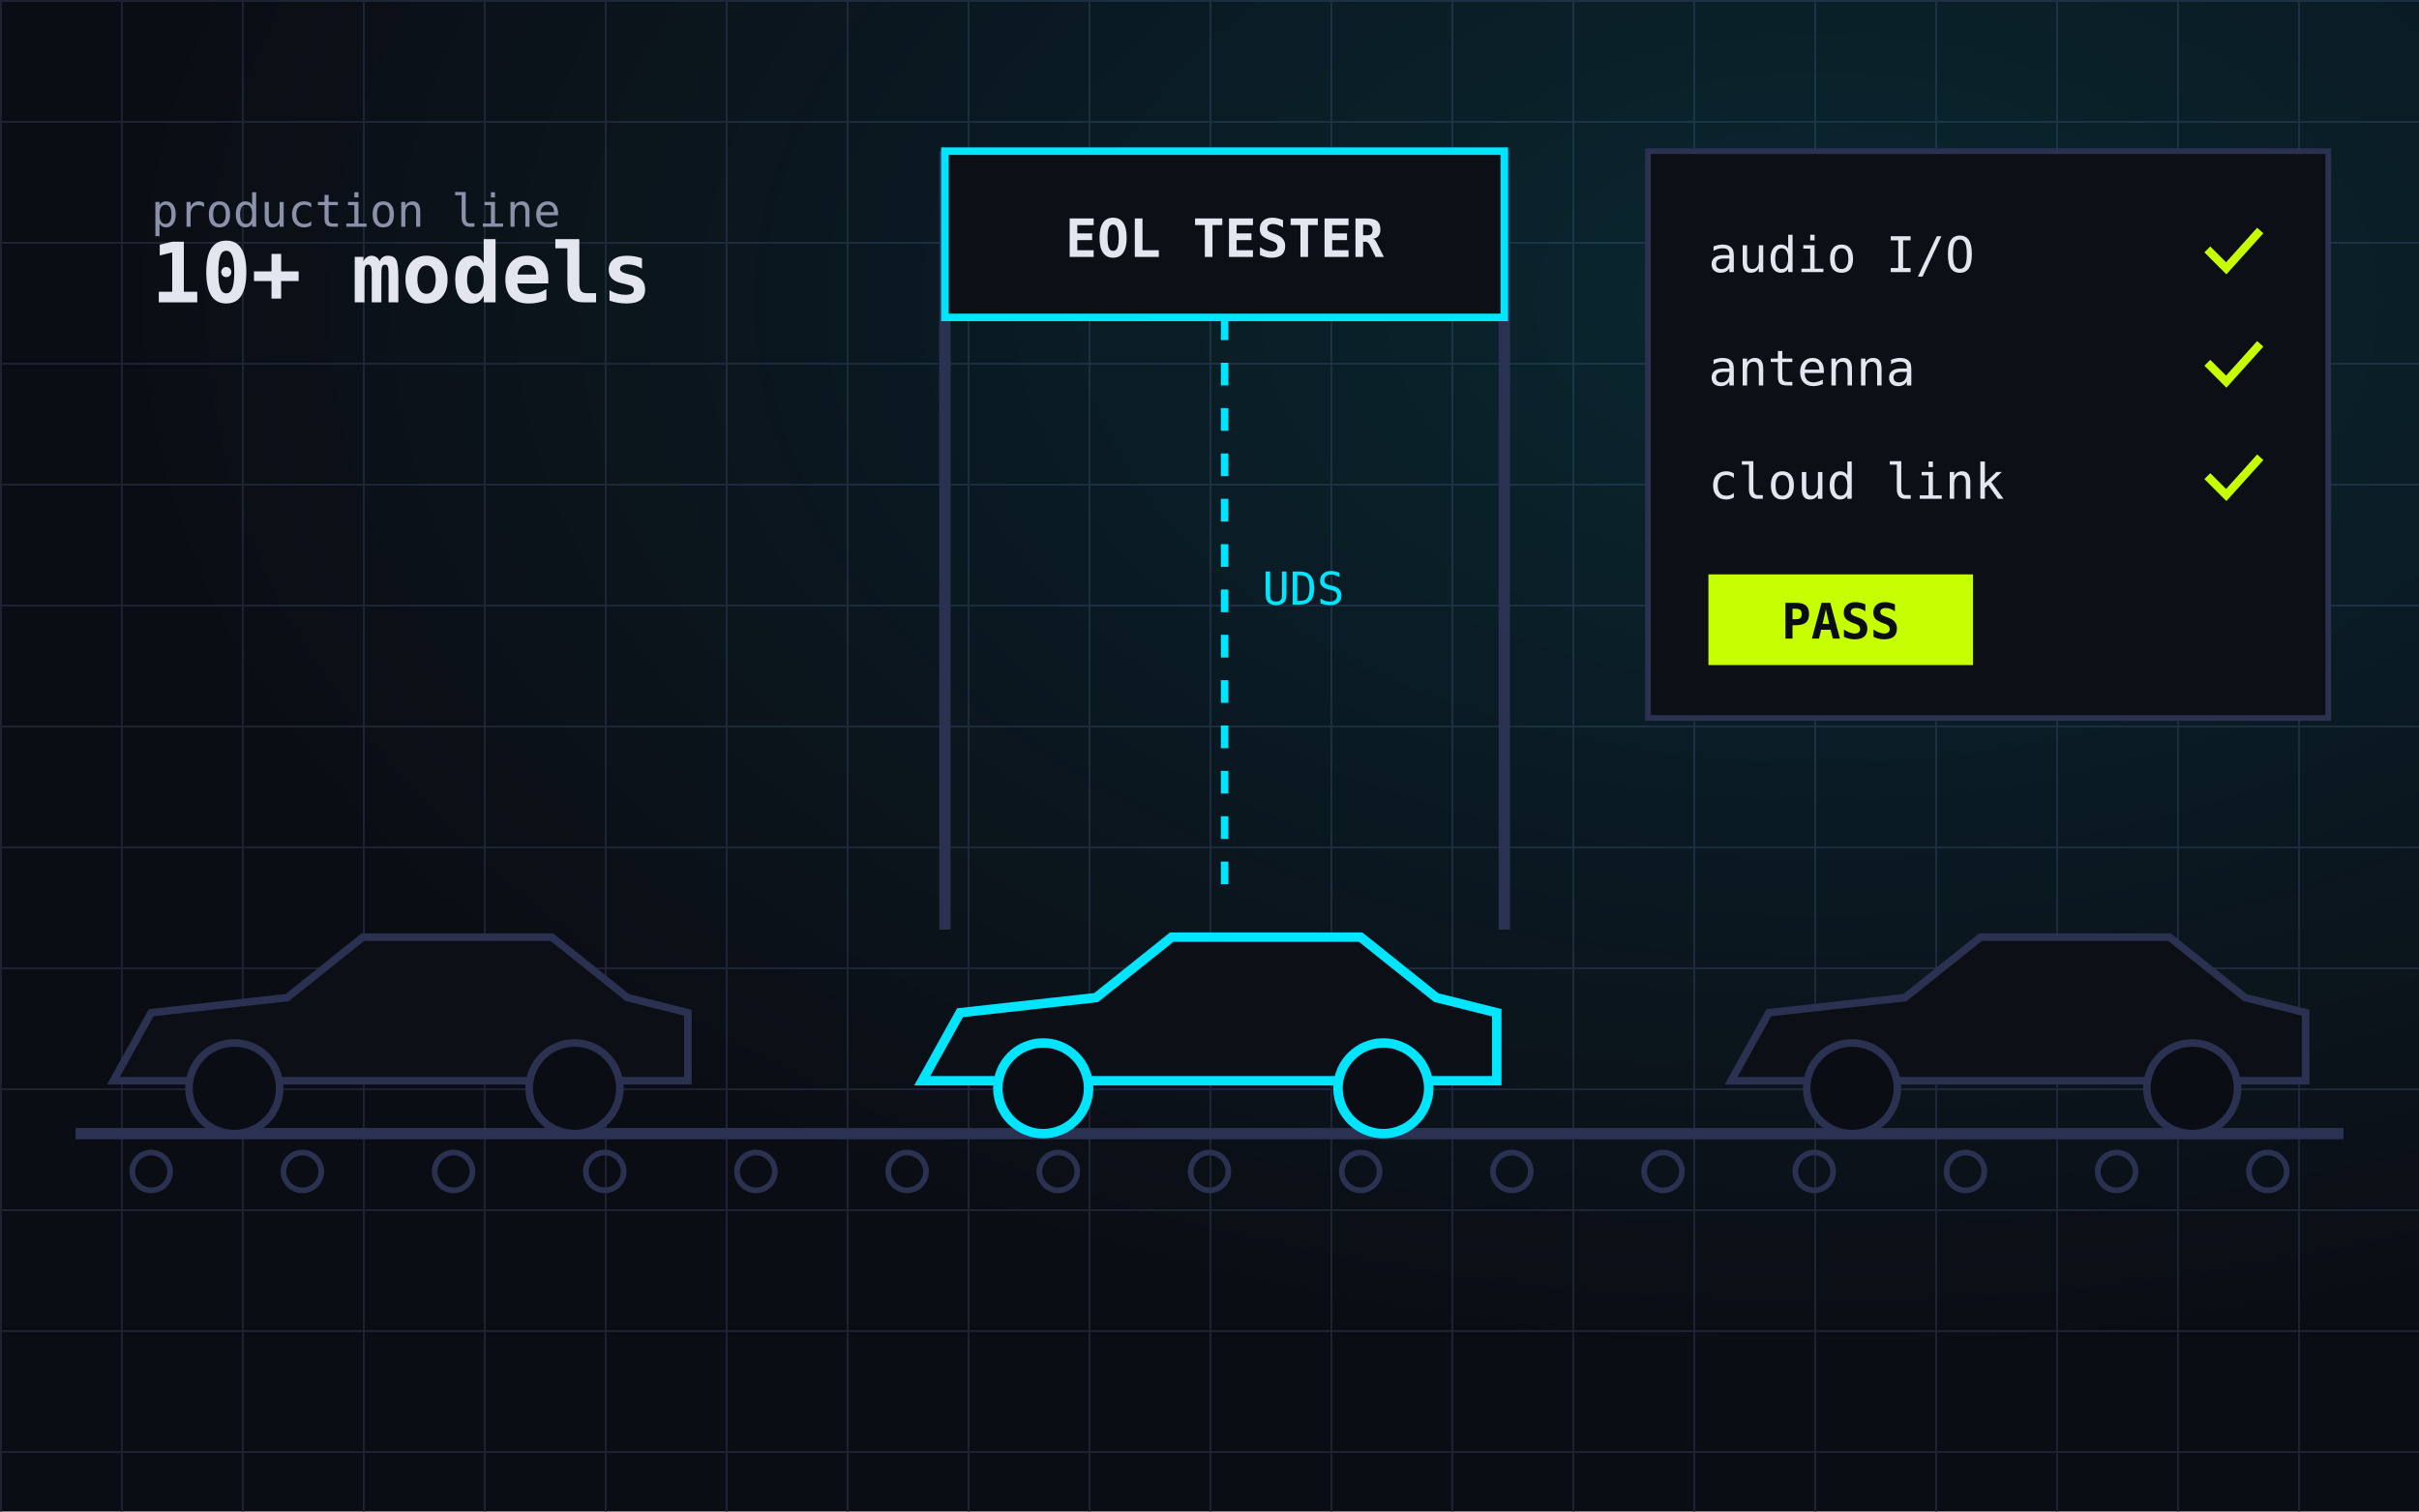
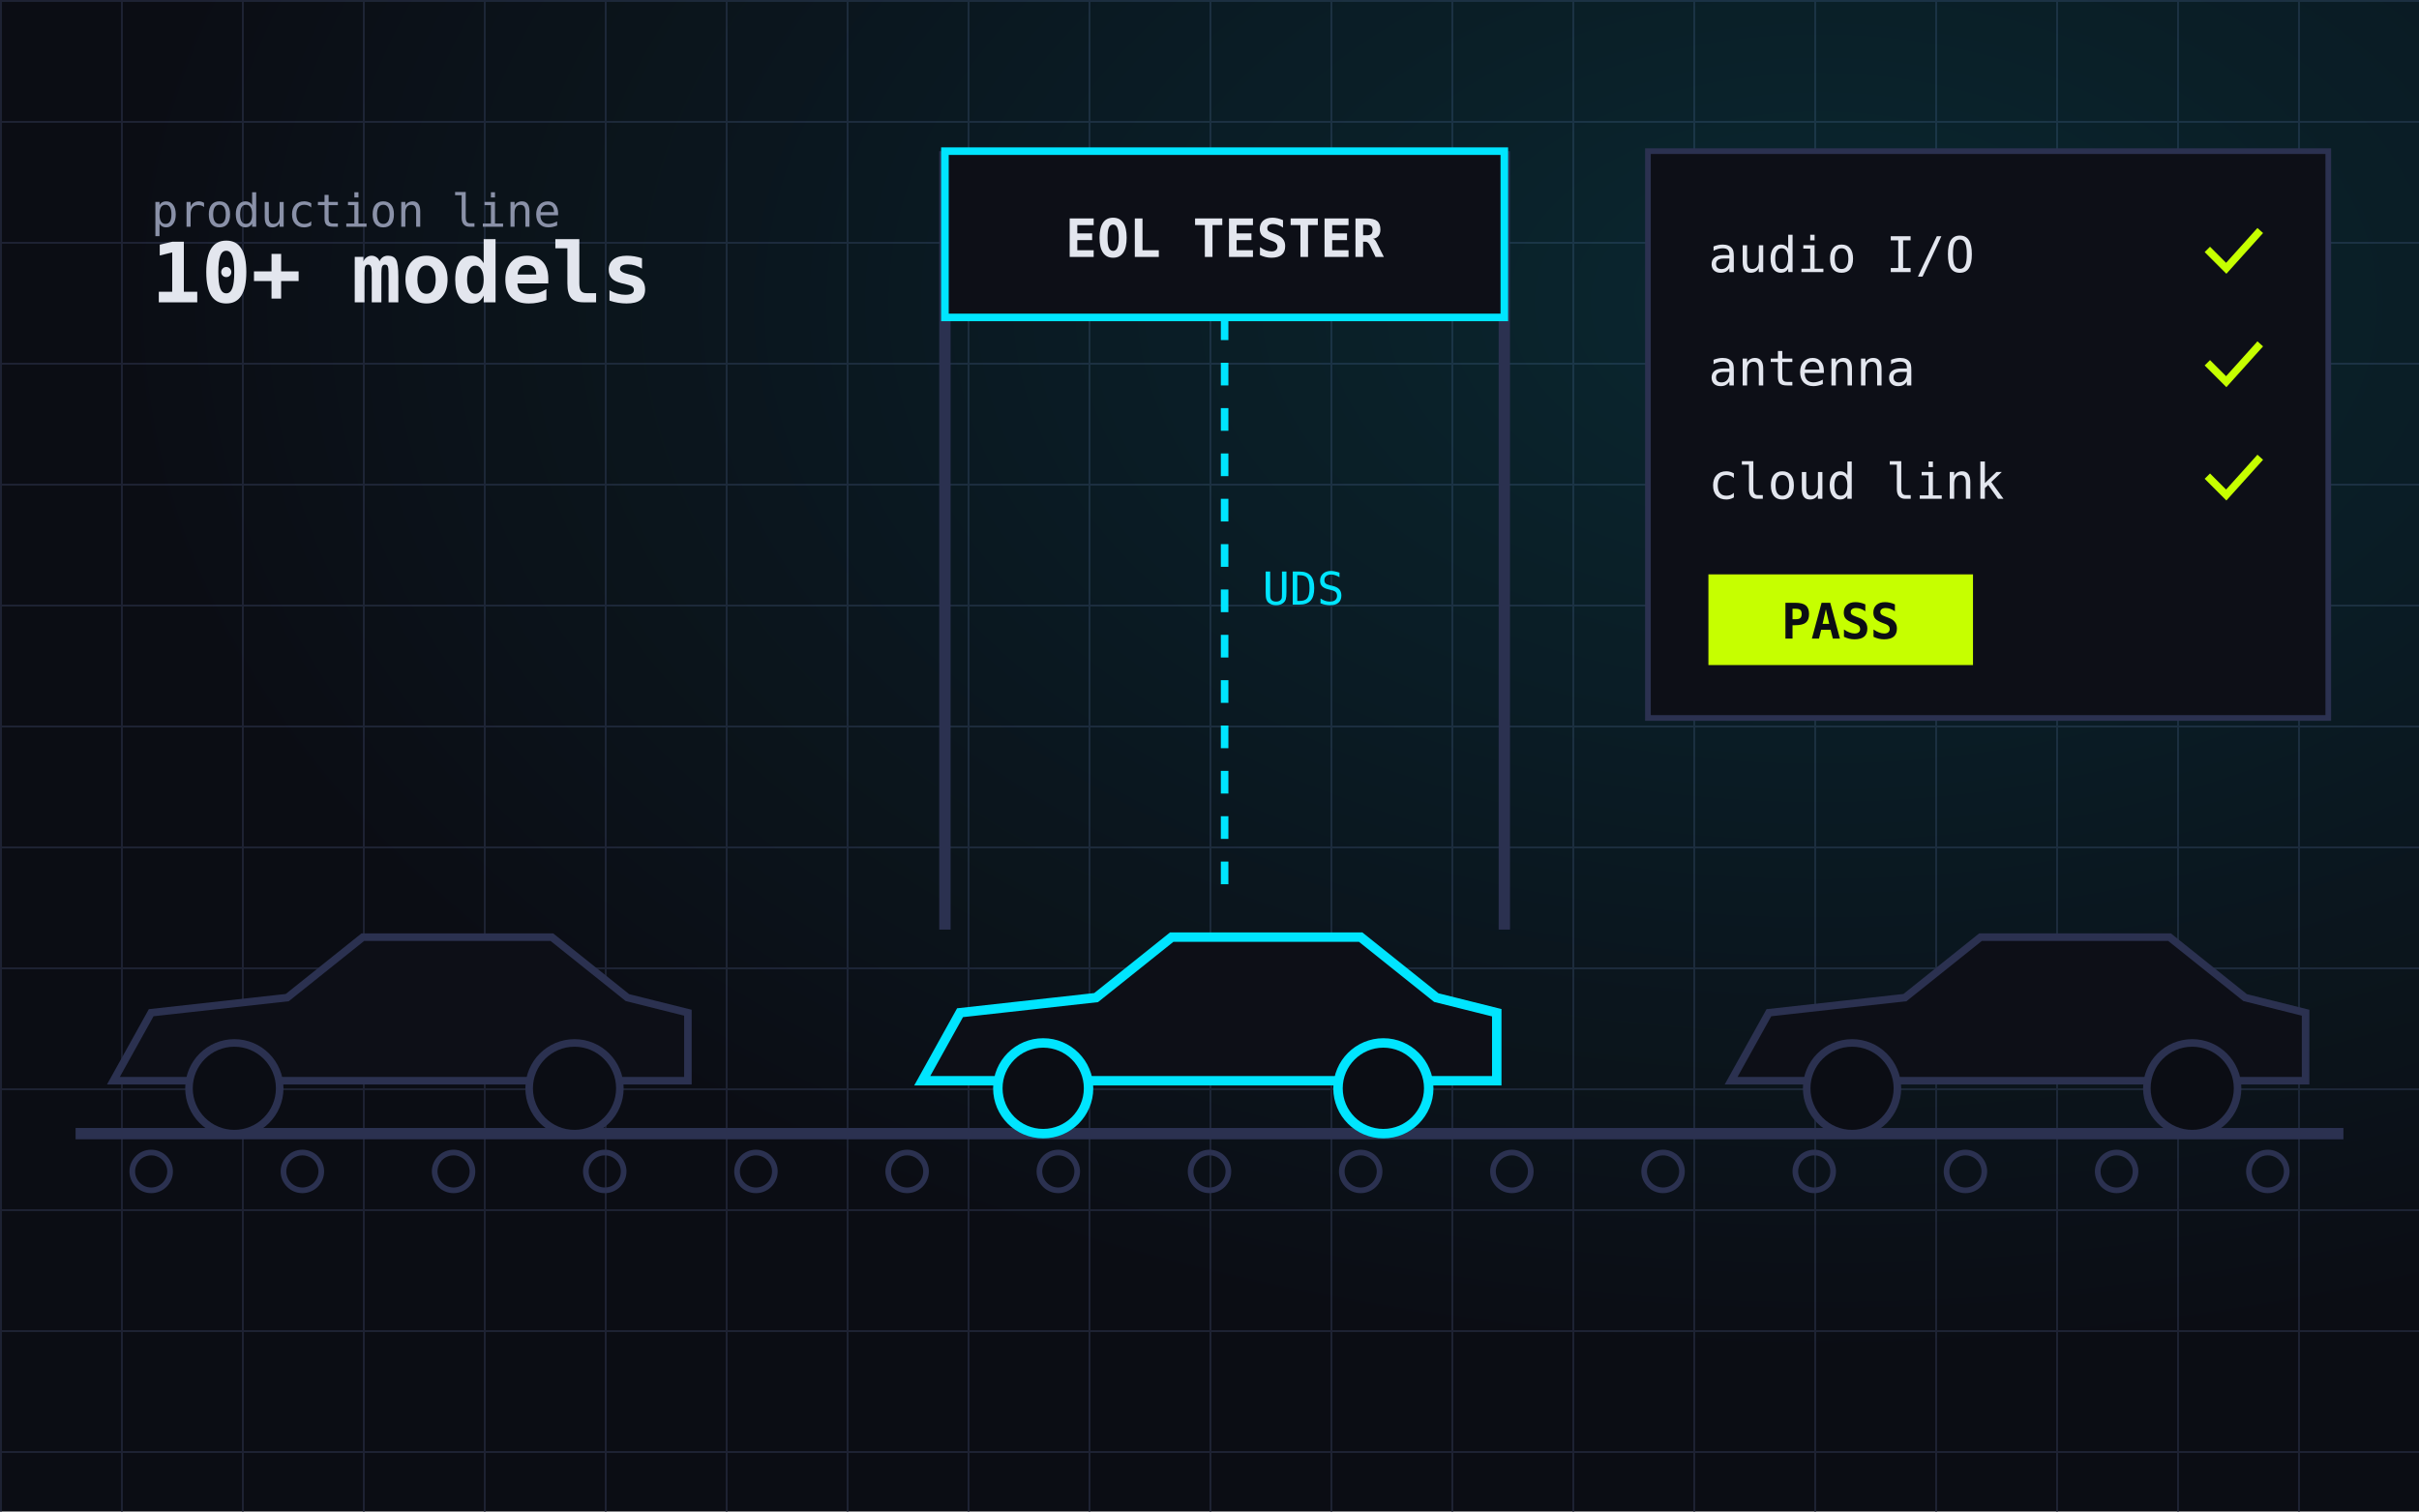
<svg xmlns="http://www.w3.org/2000/svg" viewBox="0 0 640 400" font-family="ui-monospace, SFMono-Regular, Menlo, Consolas, monospace">
  <defs>
    <pattern id="g" width="32" height="32" patternUnits="userSpaceOnUse">
      <path d="M32 0H0V32" fill="none" stroke="#1e2233" stroke-width="1" />
    </pattern>
    <radialGradient id="glow" cx="0.75" cy="0.2" r="0.7">
      <stop offset="0" stop-color="#00e5ff" stop-opacity="0.12" />
      <stop offset="1" stop-color="#00e5ff" stop-opacity="0" />
    </radialGradient>
  </defs>
  <rect width="640" height="400" fill="#0b0d14" />
  <rect width="640" height="400" fill="url(#g)" />
  <rect width="640" height="400" fill="url(#glow)" />
  <path d="M20 300 H620" stroke="#2b3150" stroke-width="3" />
  <circle cx="40" cy="310" r="5" fill="none" stroke="#2b3150" stroke-width="1.5" />
  <circle cx="80" cy="310" r="5" fill="none" stroke="#2b3150" stroke-width="1.5" />
  <circle cx="120" cy="310" r="5" fill="none" stroke="#2b3150" stroke-width="1.5" />
  <circle cx="160" cy="310" r="5" fill="none" stroke="#2b3150" stroke-width="1.5" />
  <circle cx="200" cy="310" r="5" fill="none" stroke="#2b3150" stroke-width="1.5" />
  <circle cx="240" cy="310" r="5" fill="none" stroke="#2b3150" stroke-width="1.5" />
  <circle cx="280" cy="310" r="5" fill="none" stroke="#2b3150" stroke-width="1.5" />
  <circle cx="320" cy="310" r="5" fill="none" stroke="#2b3150" stroke-width="1.5" />
  <circle cx="360" cy="310" r="5" fill="none" stroke="#2b3150" stroke-width="1.5" />
  <circle cx="400" cy="310" r="5" fill="none" stroke="#2b3150" stroke-width="1.5" />
  <circle cx="440" cy="310" r="5" fill="none" stroke="#2b3150" stroke-width="1.5" />
  <circle cx="480" cy="310" r="5" fill="none" stroke="#2b3150" stroke-width="1.5" />
  <circle cx="520" cy="310" r="5" fill="none" stroke="#2b3150" stroke-width="1.5" />
  <circle cx="560" cy="310" r="5" fill="none" stroke="#2b3150" stroke-width="1.5" />
  <circle cx="600" cy="310" r="5" fill="none" stroke="#2b3150" stroke-width="1.5" />
  <g transform="translate(30 246)">
    <path d="M0 40 L10 22 L46 18 L66 2 L116 2 L136 18 L152 22 L152 40 Z" fill="#0d0f17" stroke="#2b3150" stroke-width="2" />
    <circle cx="32" cy="42" r="12" fill="#0b0d14" stroke="#2b3150" stroke-width="2" />
    <circle cx="122" cy="42" r="12" fill="#0b0d14" stroke="#2b3150" stroke-width="2" />
  </g>
  <g transform="translate(244 246)">
    <path d="M0 40 L10 22 L46 18 L66 2 L116 2 L136 18 L152 22 L152 40 Z" fill="#0d0f17" stroke="#00e5ff" stroke-width="2.5" />
    <circle cx="32" cy="42" r="12" fill="#0b0d14" stroke="#00e5ff" stroke-width="2.5" />
    <circle cx="122" cy="42" r="12" fill="#0b0d14" stroke="#00e5ff" stroke-width="2.5" />
  </g>
  <g transform="translate(458 246)">
    <path d="M0 40 L10 22 L46 18 L66 2 L116 2 L136 18 L152 22 L152 40 Z" fill="#0d0f17" stroke="#2b3150" stroke-width="2" />
    <circle cx="32" cy="42" r="12" fill="#0b0d14" stroke="#2b3150" stroke-width="2" />
    <circle cx="122" cy="42" r="12" fill="#0b0d14" stroke="#2b3150" stroke-width="2" />
  </g>
  <path d="M250 40 V246 M398 40 V246" stroke="#2b3150" stroke-width="3" />
  <rect x="250" y="40" width="148" height="44" fill="#0d0f17" stroke="#00e5ff" stroke-width="2" />
  <text x="324" y="68" fill="#e3e6ee" font-size="14" font-weight="700" text-anchor="middle">EOL TESTER</text>
  <path d="M324 84 V236" stroke="#00e5ff" stroke-width="2" stroke-dasharray="6 6" />
  <text x="334" y="160" fill="#00e5ff" font-size="12">UDS</text>
  <rect x="436" y="40" width="180" height="150" fill="#0d0f17" stroke="#2b3150" stroke-width="1.5" />
  <text x="452" y="72" fill="#e3e6ee" font-size="13">audio I/O</text>
-   <path d="M584 66 l5 5 9 -10" fill="none" stroke="#c6ff00" stroke-width="2.2" />
+   <path d="M584 66 l5 5 9 -10" fill="none" stroke="#c6ff00" stroke-width="2" />
  <text x="452" y="102" fill="#e3e6ee" font-size="13">antenna</text>
-   <path d="M584 96 l5 5 9 -10" fill="none" stroke="#c6ff00" stroke-width="2.2" />
+   <path d="M584 96 l5 5 9 -10" fill="none" stroke="#c6ff00" stroke-width="2" />
  <text x="452" y="132" fill="#e3e6ee" font-size="13">cloud link</text>
-   <path d="M584 126 l5 5 9 -10" fill="none" stroke="#c6ff00" stroke-width="2.2" />
+   <path d="M584 126 l5 5 9 -10" fill="none" stroke="#c6ff00" stroke-width="2" />
  <rect x="452" y="152" width="70" height="24" fill="#c6ff00" />
  <text x="487" y="169" fill="#0b0d14" font-size="13" font-weight="700" text-anchor="middle">PASS</text>
  <text x="40" y="60" fill="#8a91a8" font-size="12">production line</text>
  <text x="40" y="80" fill="#e3e6ee" font-size="22" font-weight="700">10+ models</text>
</svg>
